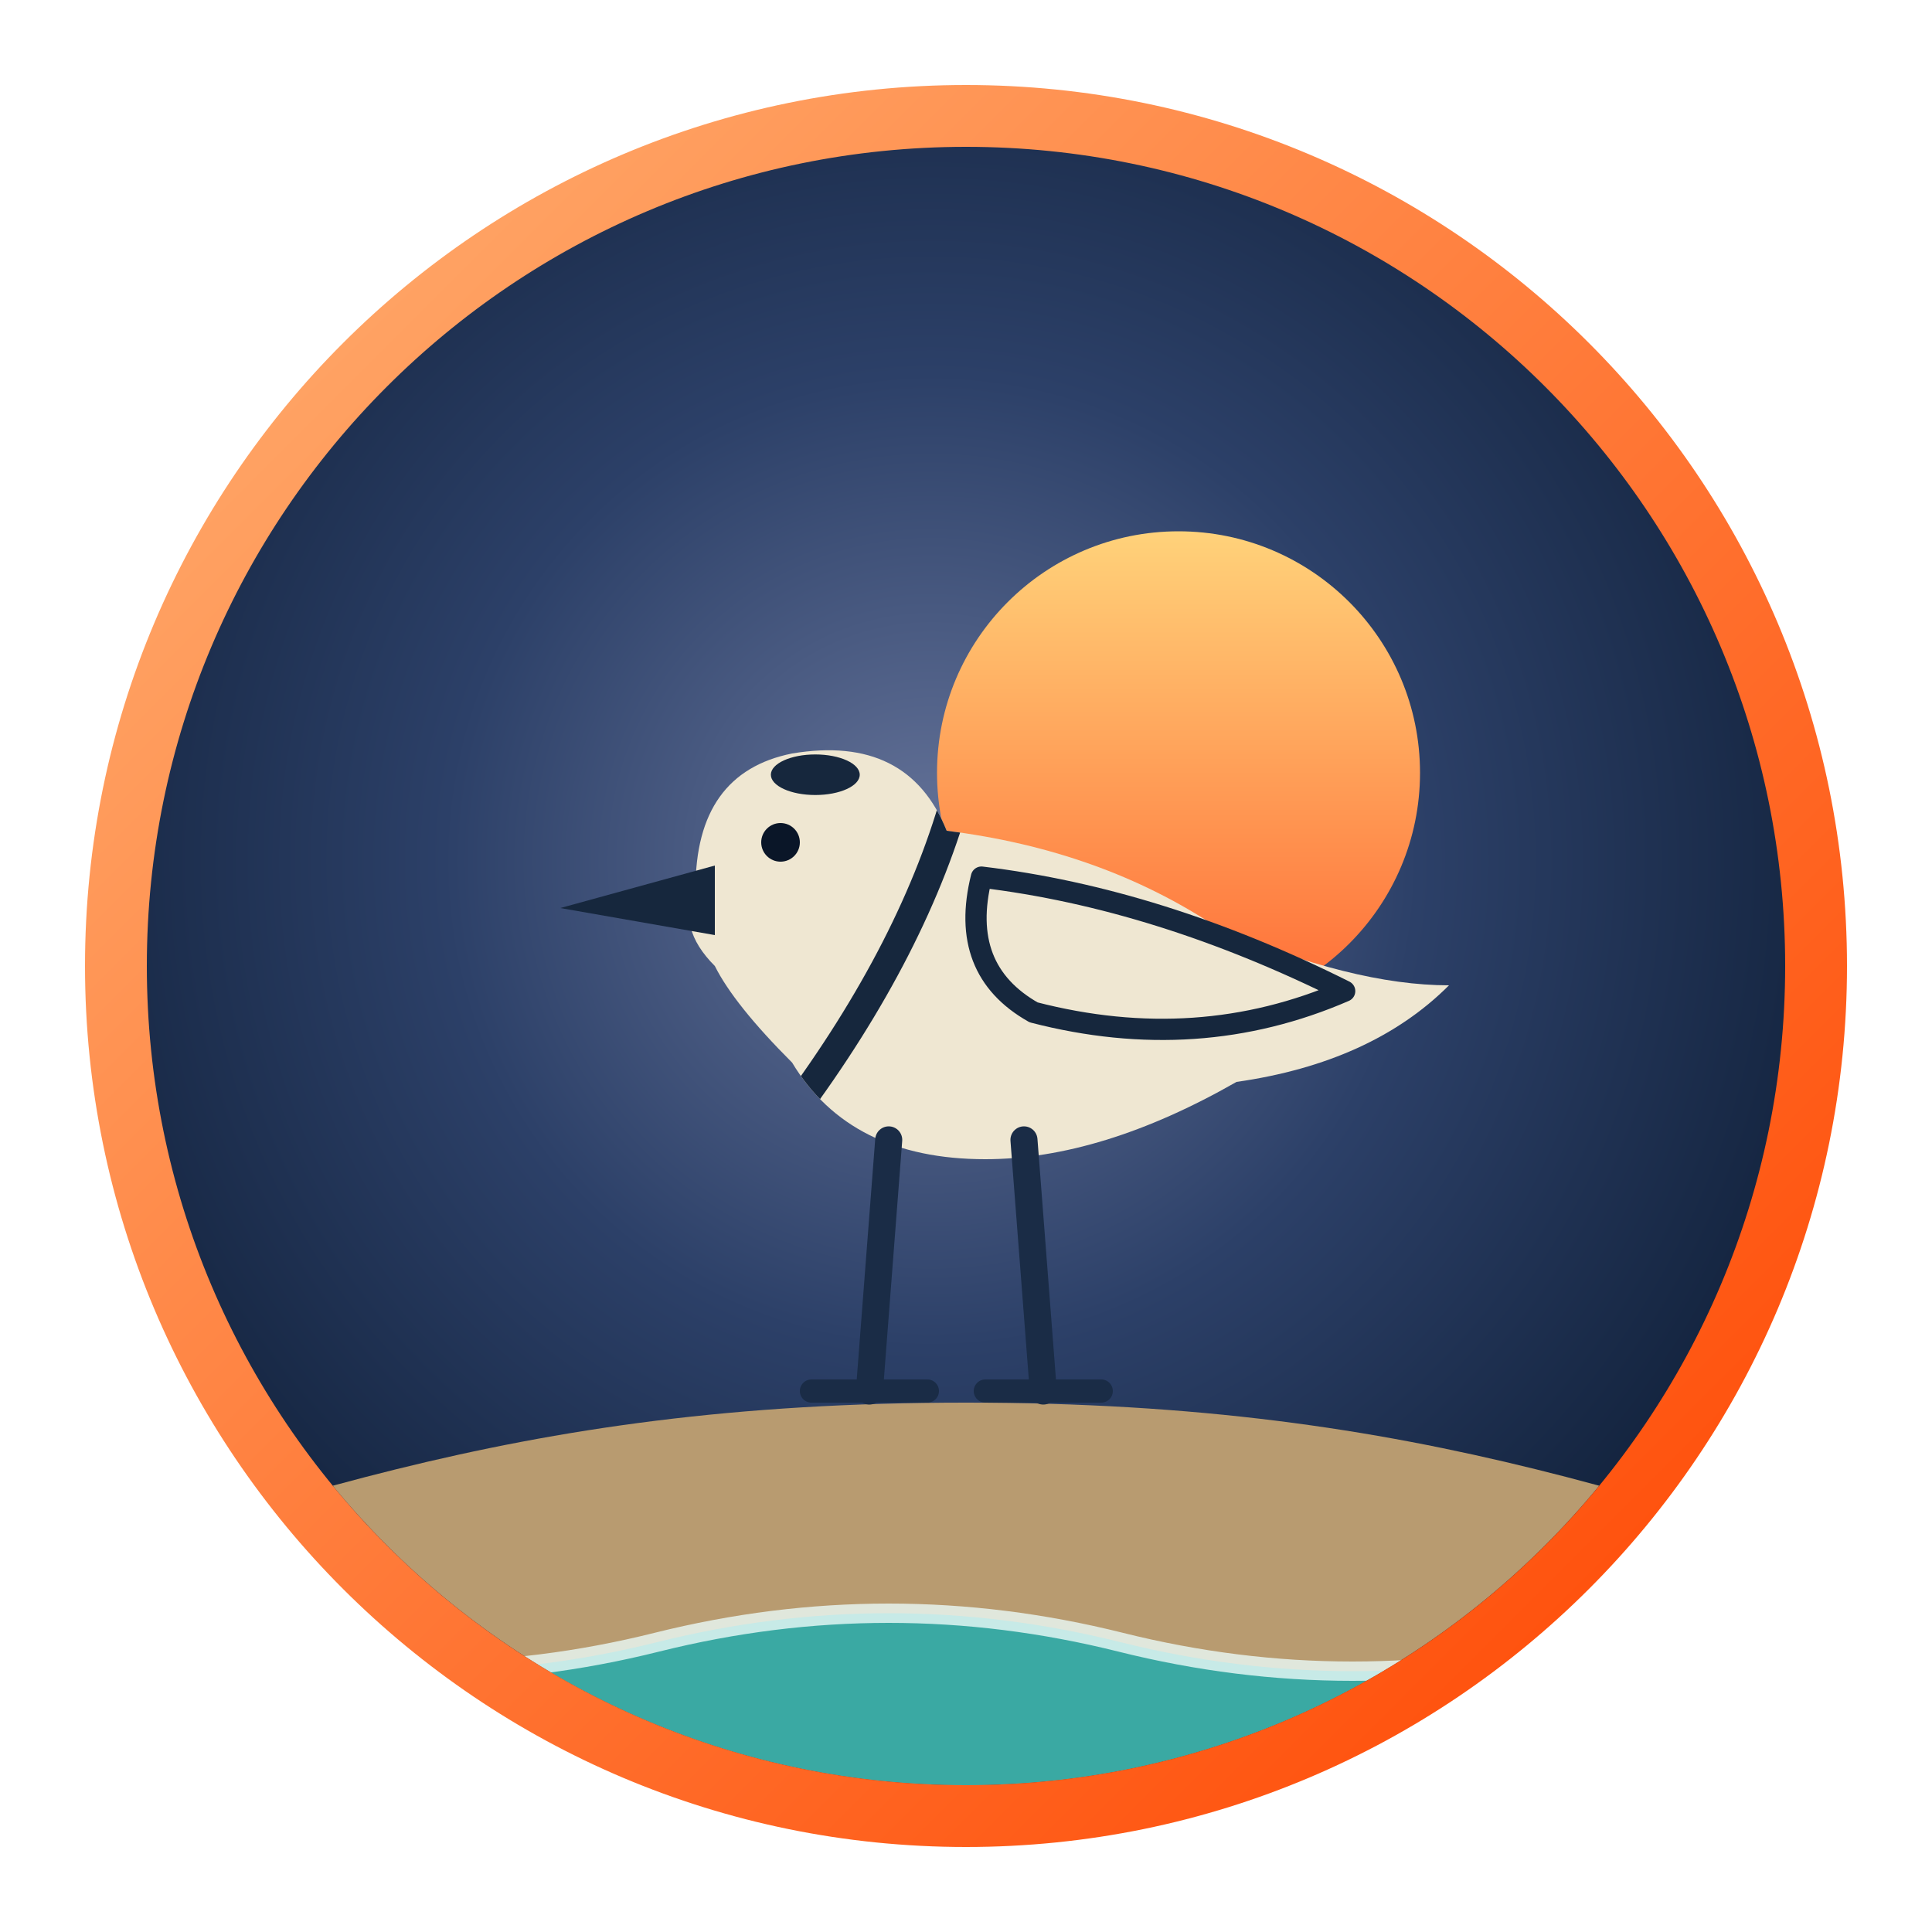
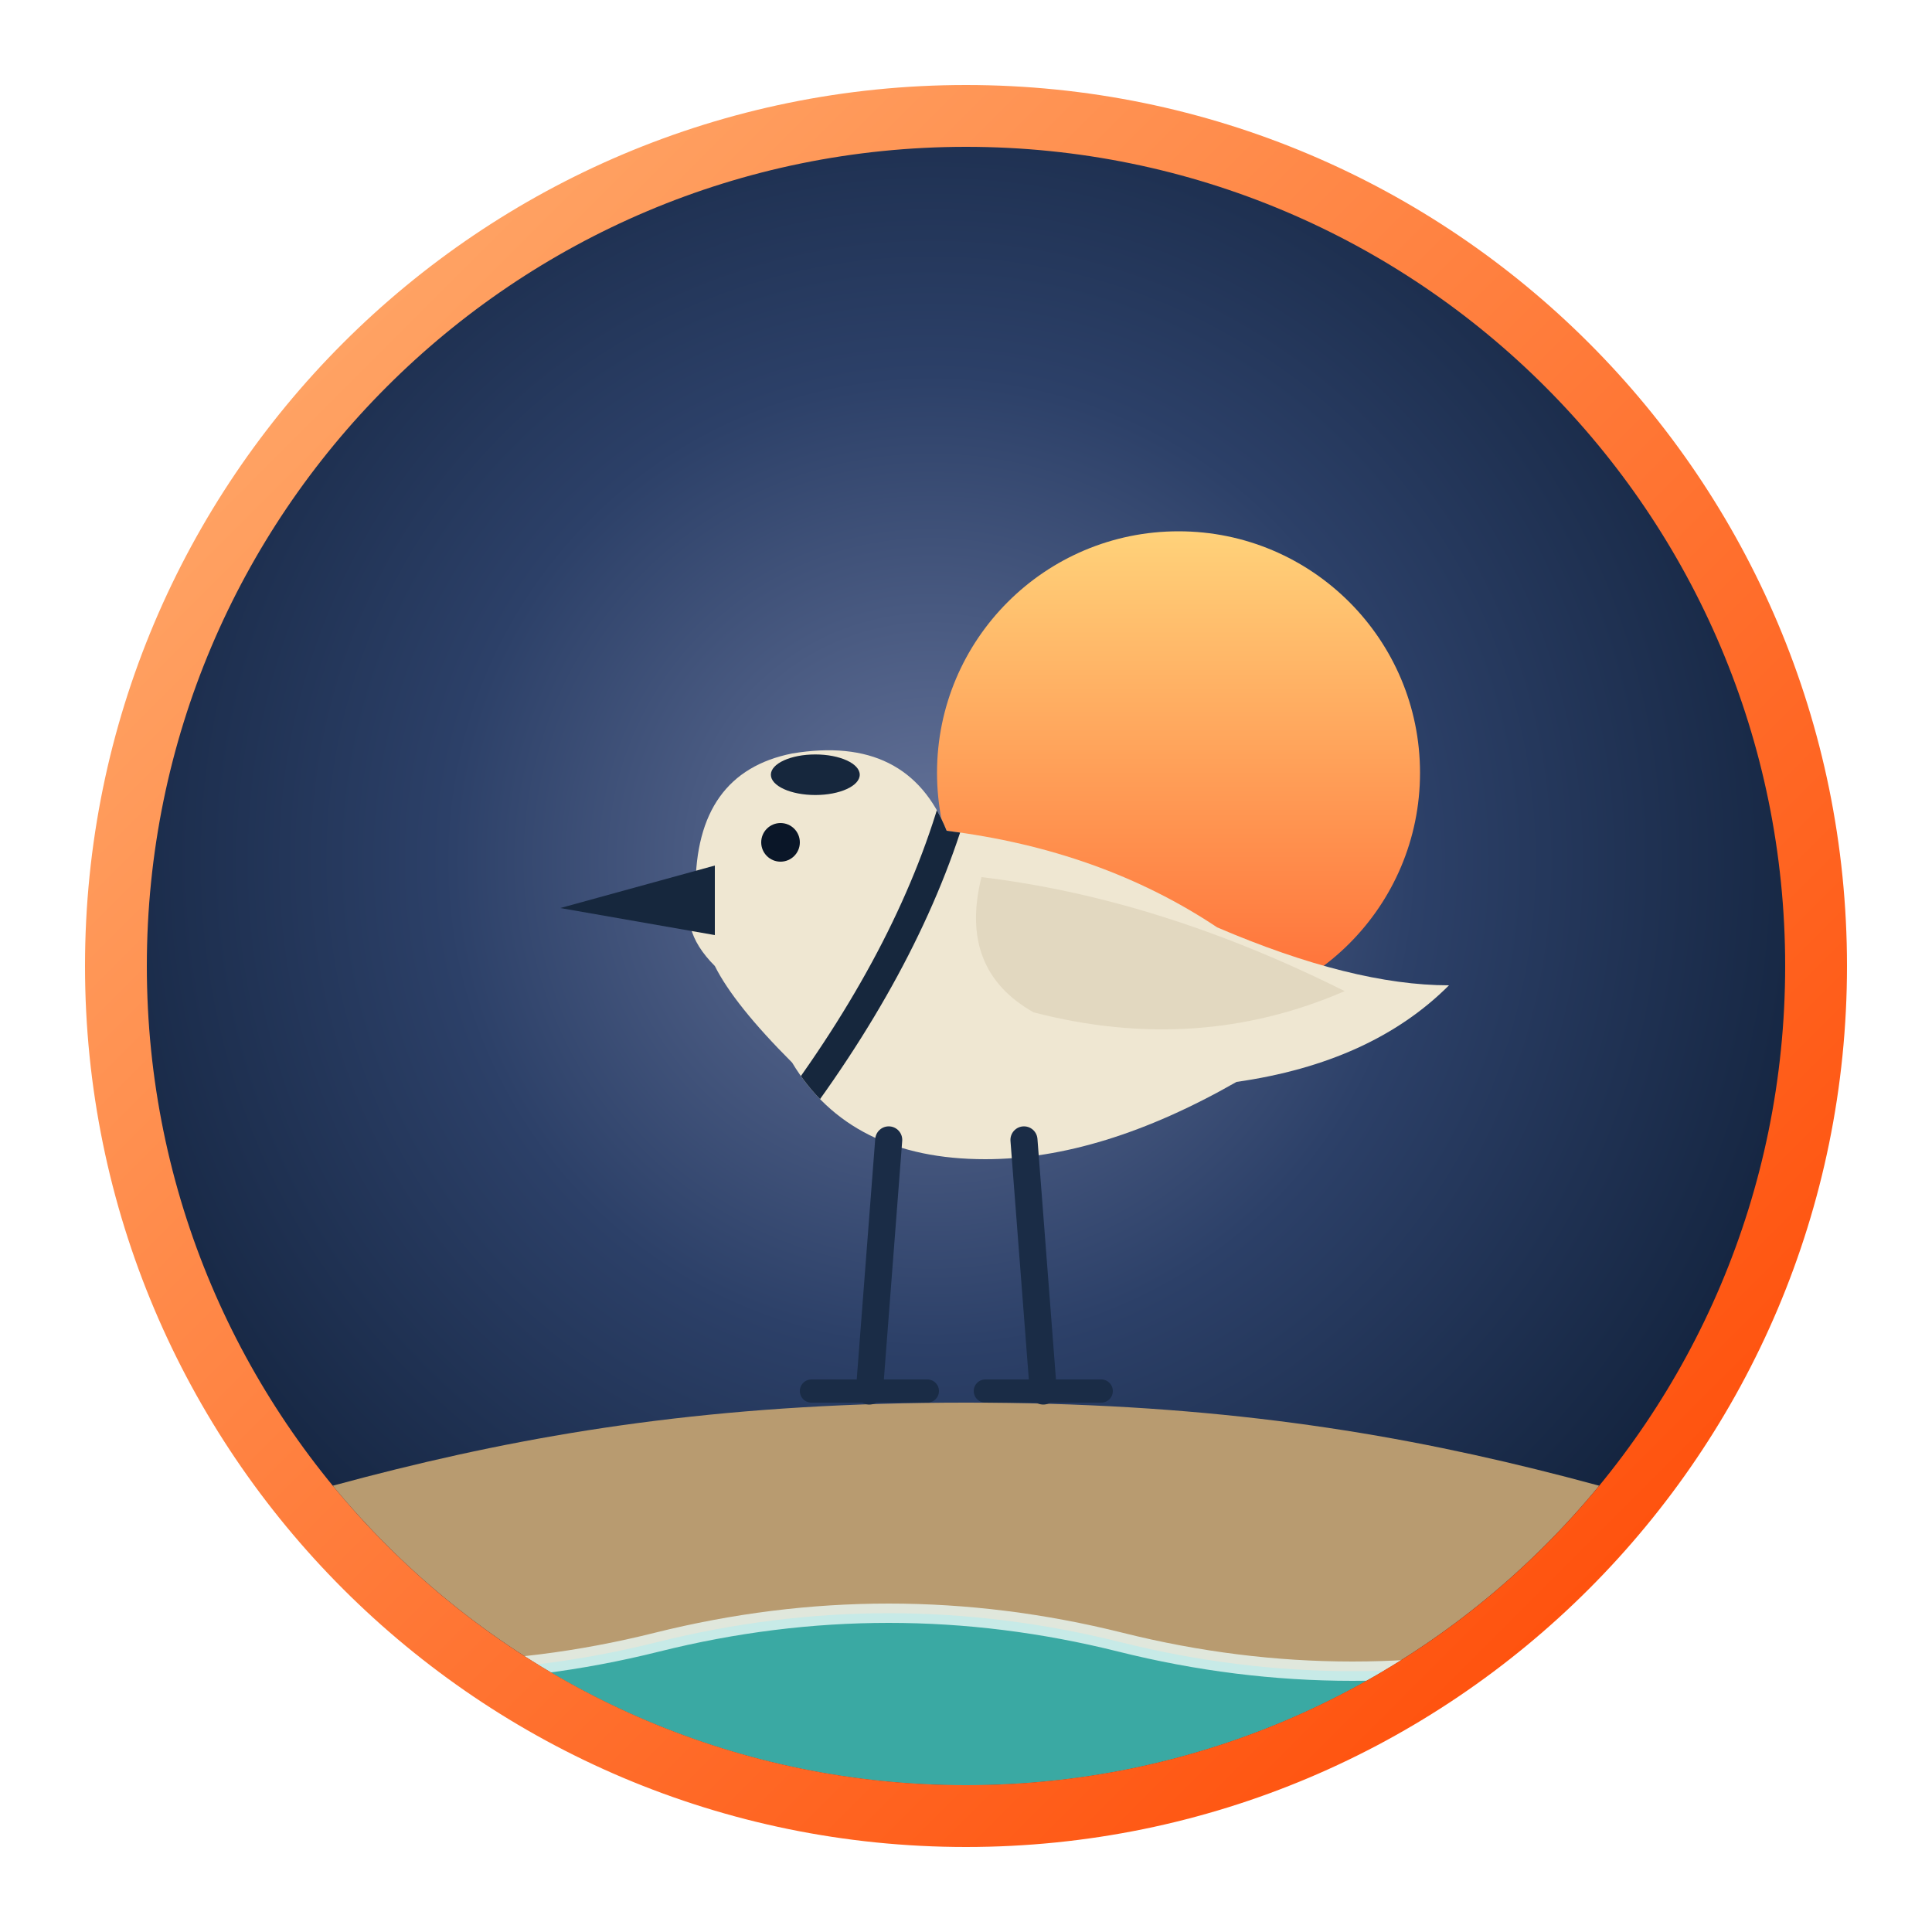
<svg xmlns="http://www.w3.org/2000/svg" viewBox="0 0 100 100" role="img" aria-label="Surftober — a snowy plover on a dune at sunset, within a medal ring">
  <defs>
    <linearGradient id="ring" x1="0" y1="0" x2="1" y2="1">
      <stop offset="0" stop-color="#ffb072" />
      <stop offset="1" stop-color="#ff4500" />
    </linearGradient>
    <linearGradient id="sun" x1="0" y1="0" x2="0" y2="1">
      <stop offset="0" stop-color="#ffd27a" />
      <stop offset="1" stop-color="#ff6b35" />
    </linearGradient>
    <radialGradient id="sky" cx="48%" cy="44%" r="62%">
      <stop offset="0" stop-color="#66749a" />
      <stop offset="0.45" stop-color="#2c4068" />
      <stop offset="1" stop-color="#0b1a30" />
    </radialGradient>
    <clipPath id="disc">
      <circle cx="50" cy="50" r="42.4" />
    </clipPath>
    <clipPath id="bird">
      <path d="M36 46 Q 36 40 41 39 Q 47 38 49 43 Q 57 44 63 48 Q 70 51 75 51 Q 71 55 64 56 Q 57 60 51 60 Q 44 60 41 55 Q 38 52 37 50 Q 35 48 36 46 Z" />
    </clipPath>
  </defs>
  <circle cx="50" cy="50" r="45" fill="url(#sky)" />
  <g clip-path="url(#disc)">
    <circle cx="61" cy="40" r="12.5" fill="url(#sun)" />
    <path d="M-6 84.0 C 14 78, 26.0 72.6, 50 72.6 C 74.0 72.6, 86 78, 106 84.0 L 106 104 L -6 104 Z" fill="#b89b70" />
    <path d="M-14 85 q 12 -3 24 0 t 24 0 t 24 0 t 24 0 t 24 0 t 24 0 L 120 104 L -14 104 Z" fill="#3aa9a3" />
    <path d="M-14 85 q 12 -3 24 0 t 24 0 t 24 0 t 24 0 t 24 0 t 24 0" fill="none" stroke="#eafaf8" stroke-width="1" stroke-linecap="round" opacity="0.8" />
    <path d="M36 46 Q 36 40 41 39 Q 47 38 49 43 Q 57 44 63 48 Q 70 51 75 51 Q 71 55 64 56 Q 57 60 51 60 Q 44 60 41 55 Q 38 52 37 50 Q 35 48 36 46 Z" fill="#efe7d2" />
    <path d="M46 59 L 45 72 M53 59 L 54 72" stroke="#1a2c46" stroke-width="1.4" stroke-linecap="round" />
    <path d="M42 72 L 48 72 M51 72 L 57 72" stroke="#1a2c46" stroke-width="1.2" stroke-linecap="round" />
    <path d="M49.6 40.8 Q 47.4 49 41 57.6" fill="none" stroke="#16273d" stroke-width="1.5" clip-path="url(#bird)" />
    <ellipse cx="42.2" cy="40.1" rx="2.3" ry="1.05" fill="#16273d" />
-     <path d="M50.8 45.4 Q 60 46.5 69.6 51.3 Q 62 54.6 53.5 52.4 Q 49.6 50.2 50.8 45.4 Z" fill="none" stroke="#16273d" stroke-width="1.1" stroke-linejoin="round" />
+     <path d="M50.8 45.4 Q 60 46.5 69.6 51.3 Q 62 54.6 53.5 52.4 Q 49.6 50.2 50.8 45.4 Z" fill="#e2d8c0" />
    <polygon points="37,44.8 29,47 37,48.4" fill="#16273d" />
    <circle cx="40.4" cy="43.6" r="1" fill="#0a1628" />
  </g>
  <circle cx="50" cy="50" r="44" fill="none" stroke="url(#ring)" stroke-width="3.2" />
</svg>
